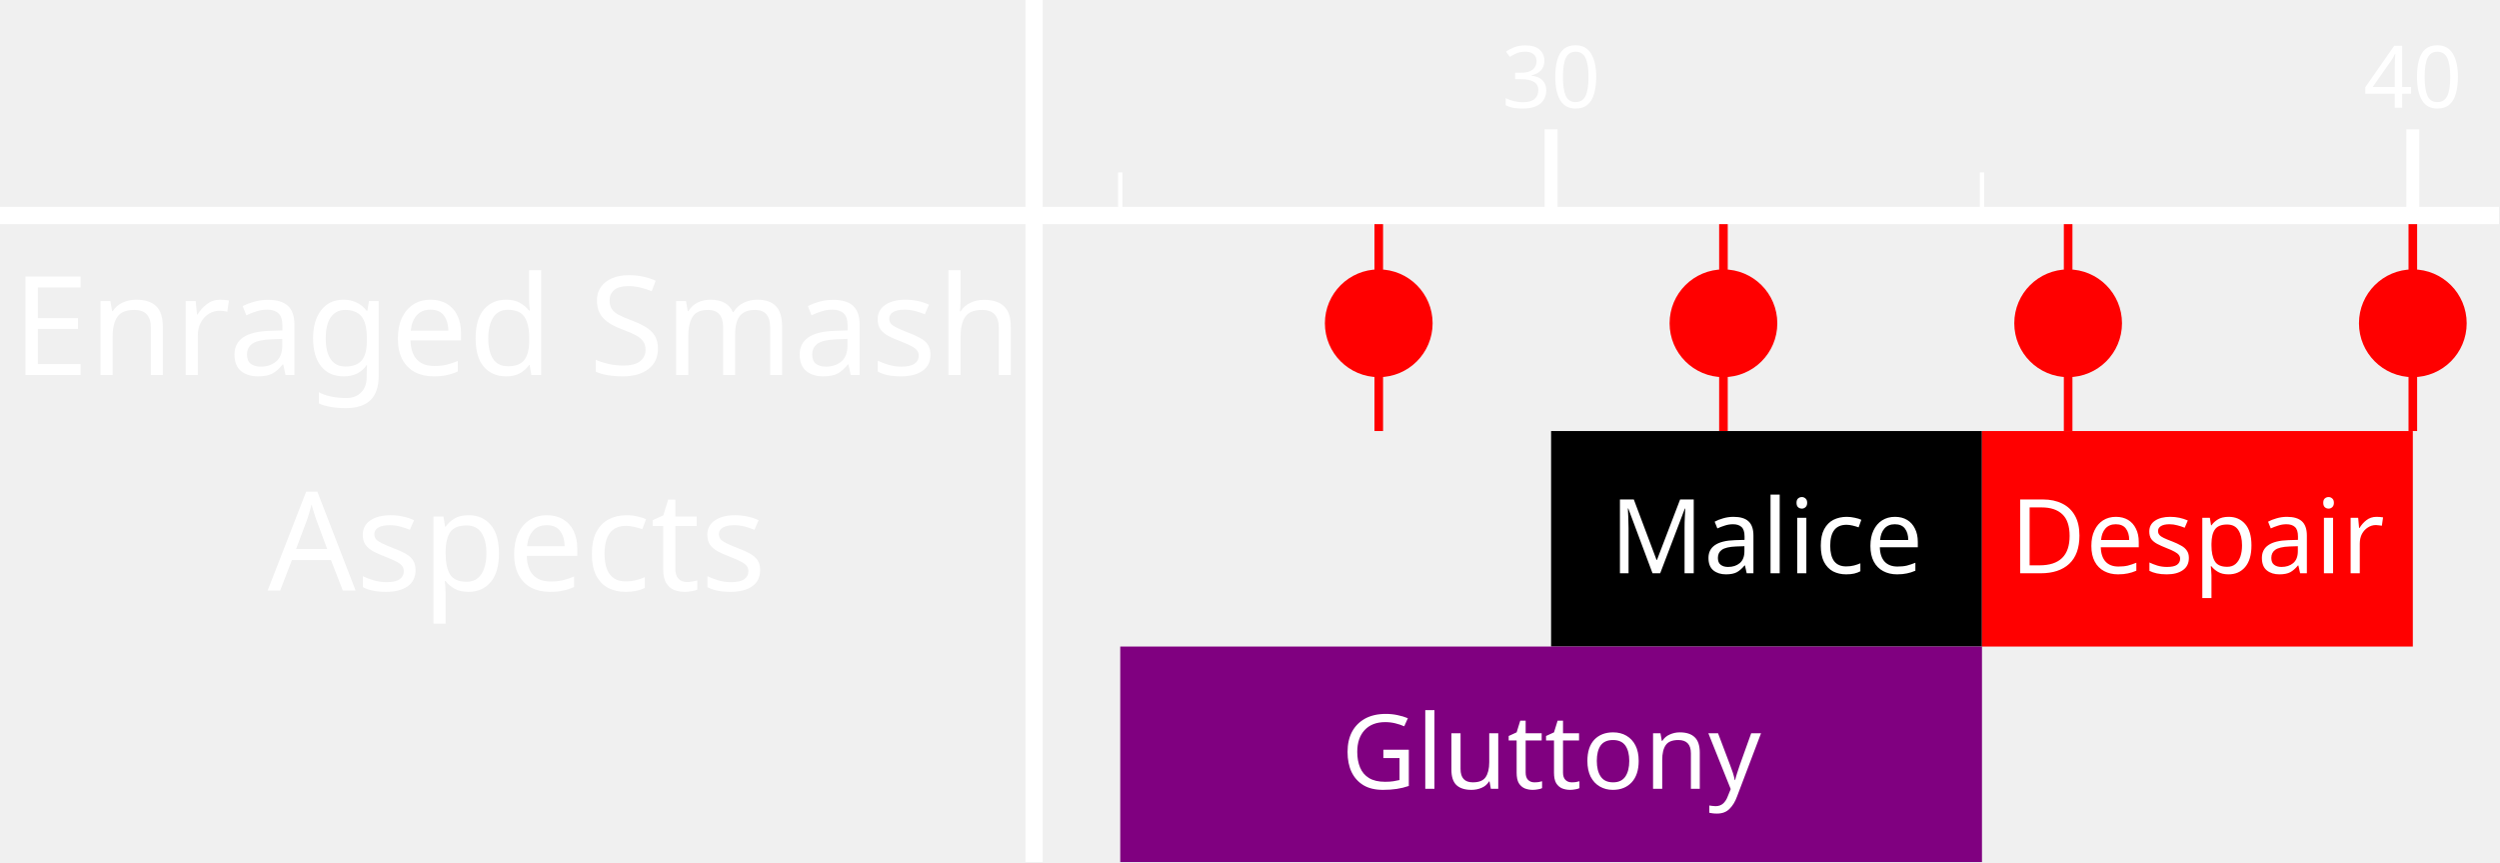
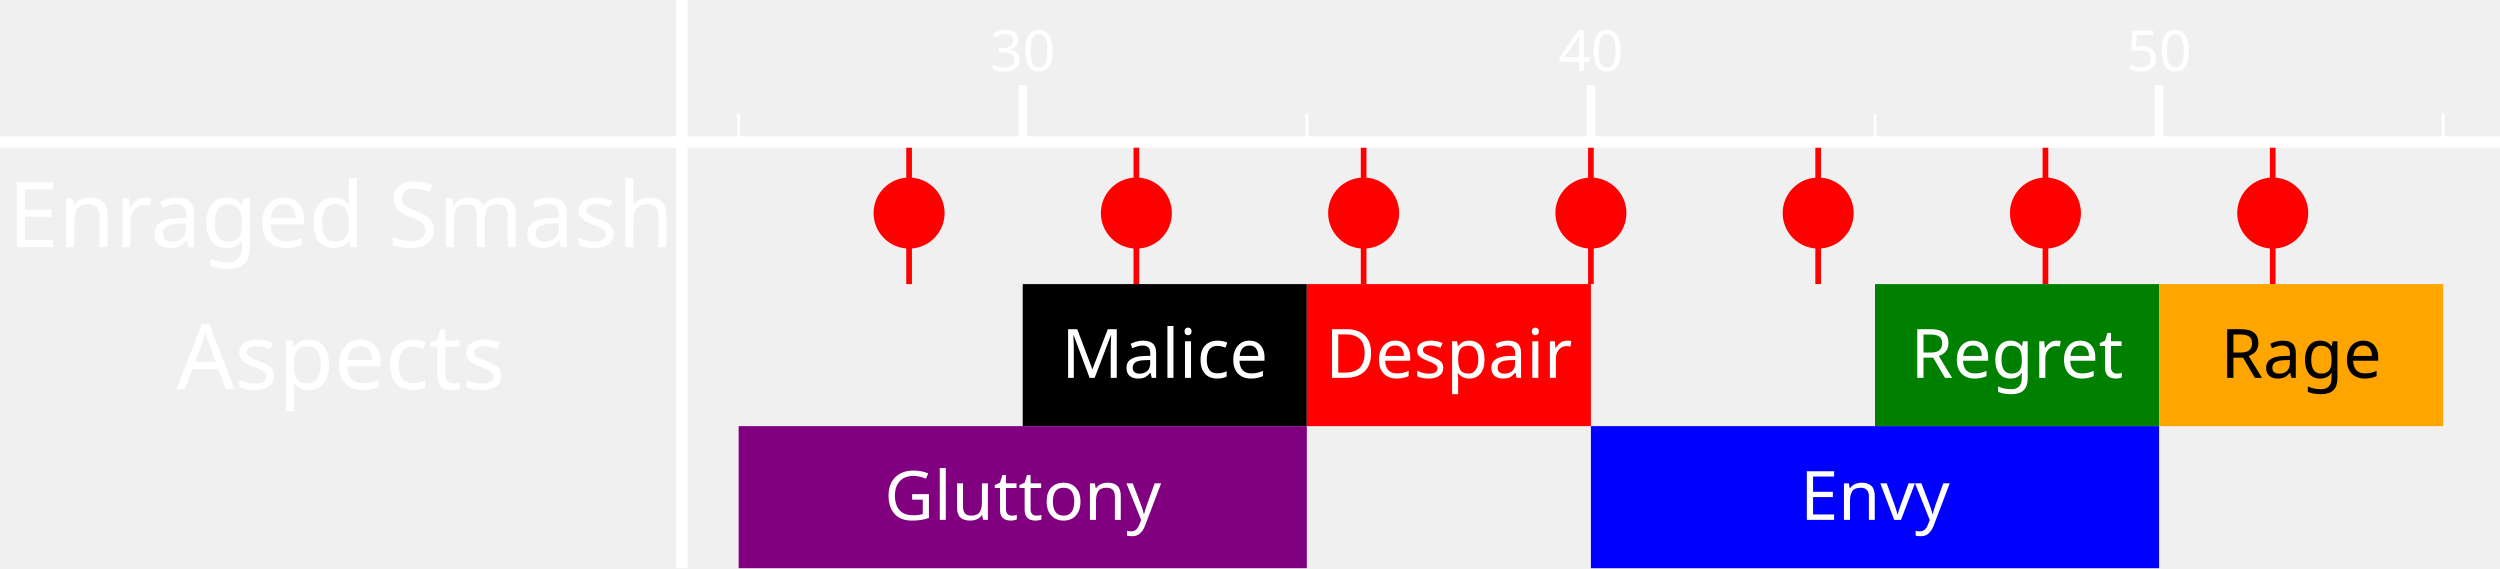
- <svg xmlns="http://www.w3.org/2000/svg" width="290" height="100" viewBox="0 0 290 100">
+ <svg xmlns="http://www.w3.org/2000/svg" width="440" height="100" viewBox="0 0 440 100">
  <defs>
</defs>
  <text x="60.0" y="43.5" font-size="16" fill="white" style="font-family:Segoe UI;text-anchor:middle">Enraged Smash</text>
  <circle cx="160" cy="37.5" r="6.25" fill="red" />
  <path d="M160,25 L160,50" stroke="red" />
  <circle cx="200" cy="37.5" r="6.25" fill="red" />
  <path d="M200,25 L200,50" stroke="red" />
  <circle cx="240" cy="37.5" r="6.25" fill="red" />
  <path d="M240,25 L240,50" stroke="red" />
  <circle cx="280" cy="37.5" r="6.25" fill="red" />
  <path d="M280,25 L280,50" stroke="red" />
  <circle cx="320" cy="37.5" r="6.25" fill="red" />
  <path d="M320,25 L320,50" stroke="red" />
  <circle cx="360" cy="37.5" r="6.25" fill="red" />
  <path d="M360,25 L360,50" stroke="red" />
  <circle cx="400" cy="37.5" r="6.25" fill="red" />
  <path d="M400,25 L400,50" stroke="red" />
-   <circle cx="440" cy="37.5" r="6.25" fill="red" />
-   <path d="M440,25 L440,50" stroke="red" />
-   <circle cx="480" cy="37.5" r="6.25" fill="red" />
-   <path d="M480,25 L480,50" stroke="red" />
-   <circle cx="520" cy="37.5" r="6.25" fill="red" />
-   <path d="M520,25 L520,50" stroke="red" />
-   <circle cx="560" cy="37.5" r="6.25" fill="red" />
-   <path d="M560,25 L560,50" stroke="red" />
  <text x="60.0" y="68.5" font-size="16" fill="white" style="font-family:Segoe UI;text-anchor:middle">Aspects</text>
  <rect x="180" y="50" width="50" height="25" fill="black" />
  <text x="205.0" y="66.5" font-size="12" fill="white" style="font-family:Segoe UI;text-anchor:middle">Malice</text>
  <rect x="230" y="50" width="50" height="25" fill="red" />
  <text x="255.0" y="66.5" font-size="12" fill="white" style="font-family:Segoe UI;text-anchor:middle">Despair</text>
+   <rect x="330" y="50" width="50" height="25" fill="green" />
+   <text x="355.0" y="66.5" font-size="12" fill="white" style="font-family:Segoe UI;text-anchor:middle">Regret</text>
+   <rect x="380" y="50" width="50" height="25" fill="orange" />
+   <text x="405.0" y="66.5" font-size="12" fill="black" style="font-family:Segoe UI;text-anchor:middle">Rage</text>
  <text x="60.0" y="93.5" font-size="16" fill="white" style="font-family:Segoe UI;text-anchor:middle" />
  <rect x="130" y="75" width="100" height="25" fill="purple" />
  <text x="180.0" y="91.5" font-size="12" fill="white" style="font-family:Segoe UI;text-anchor:middle">Gluttony</text>
-   <path d="M0,25 L290,25" stroke="white" stroke-width="2" />
+   <rect x="280" y="75" width="100" height="25" fill="blue" />
+   <text x="330.0" y="91.5" font-size="12" fill="white" style="font-family:Segoe UI;text-anchor:middle">Envy</text>
+   <path d="M0,25 L440,25" stroke="white" stroke-width="2" />
  <path d="M120,0 L120,100" stroke="white" stroke-width="2" />
  <path d="M130,20.0 L130,25" stroke="white" stroke-width="0.5" />
  <path d="M140,22.5 L140,white" stroke="white" stroke-width="0.3" />
  <path d="M150,22.5 L150,white" stroke="white" stroke-width="0.3" />
  <path d="M160,22.5 L160,white" stroke="white" stroke-width="0.3" />
  <path d="M170,22.5 L170,white" stroke="white" stroke-width="0.3" />
  <path d="M180,15.0 L180,25" stroke="white" stroke-width="1.5" />
  <text x="180.0" y="12.5" font-size="10" fill="white" style="font-family:Segoe UI;text-anchor:middle">30</text>
  <path d="M190,22.5 L190,white" stroke="white" stroke-width="0.3" />
  <path d="M200,22.5 L200,white" stroke="white" stroke-width="0.3" />
  <path d="M210,22.5 L210,white" stroke="white" stroke-width="0.3" />
  <path d="M220,22.5 L220,white" stroke="white" stroke-width="0.3" />
  <path d="M230,20.0 L230,25" stroke="white" stroke-width="0.5" />
  <path d="M240,22.5 L240,white" stroke="white" stroke-width="0.3" />
  <path d="M250,22.5 L250,white" stroke="white" stroke-width="0.3" />
  <path d="M260,22.5 L260,white" stroke="white" stroke-width="0.3" />
  <path d="M270,22.5 L270,white" stroke="white" stroke-width="0.3" />
  <path d="M280,15.0 L280,25" stroke="white" stroke-width="1.5" />
  <text x="280.0" y="12.5" font-size="10" fill="white" style="font-family:Segoe UI;text-anchor:middle">40</text>
+   <path d="M290,22.5 L290,white" stroke="white" stroke-width="0.3" />
+   <path d="M300,22.5 L300,white" stroke="white" stroke-width="0.3" />
+   <path d="M310,22.5 L310,white" stroke="white" stroke-width="0.3" />
+   <path d="M320,22.5 L320,white" stroke="white" stroke-width="0.3" />
+   <path d="M330,20.0 L330,25" stroke="white" stroke-width="0.5" />
+   <path d="M340,22.5 L340,white" stroke="white" stroke-width="0.3" />
+   <path d="M350,22.5 L350,white" stroke="white" stroke-width="0.3" />
+   <path d="M360,22.5 L360,white" stroke="white" stroke-width="0.3" />
+   <path d="M370,22.5 L370,white" stroke="white" stroke-width="0.3" />
+   <path d="M380,15.0 L380,25" stroke="white" stroke-width="1.5" />
+   <text x="380.0" y="12.5" font-size="10" fill="white" style="font-family:Segoe UI;text-anchor:middle">50</text>
+   <path d="M390,22.5 L390,white" stroke="white" stroke-width="0.3" />
+   <path d="M400,22.5 L400,white" stroke="white" stroke-width="0.3" />
+   <path d="M410,22.5 L410,white" stroke="white" stroke-width="0.3" />
+   <path d="M420,22.5 L420,white" stroke="white" stroke-width="0.3" />
+   <path d="M430,20.0 L430,25" stroke="white" stroke-width="0.5" />
</svg>
